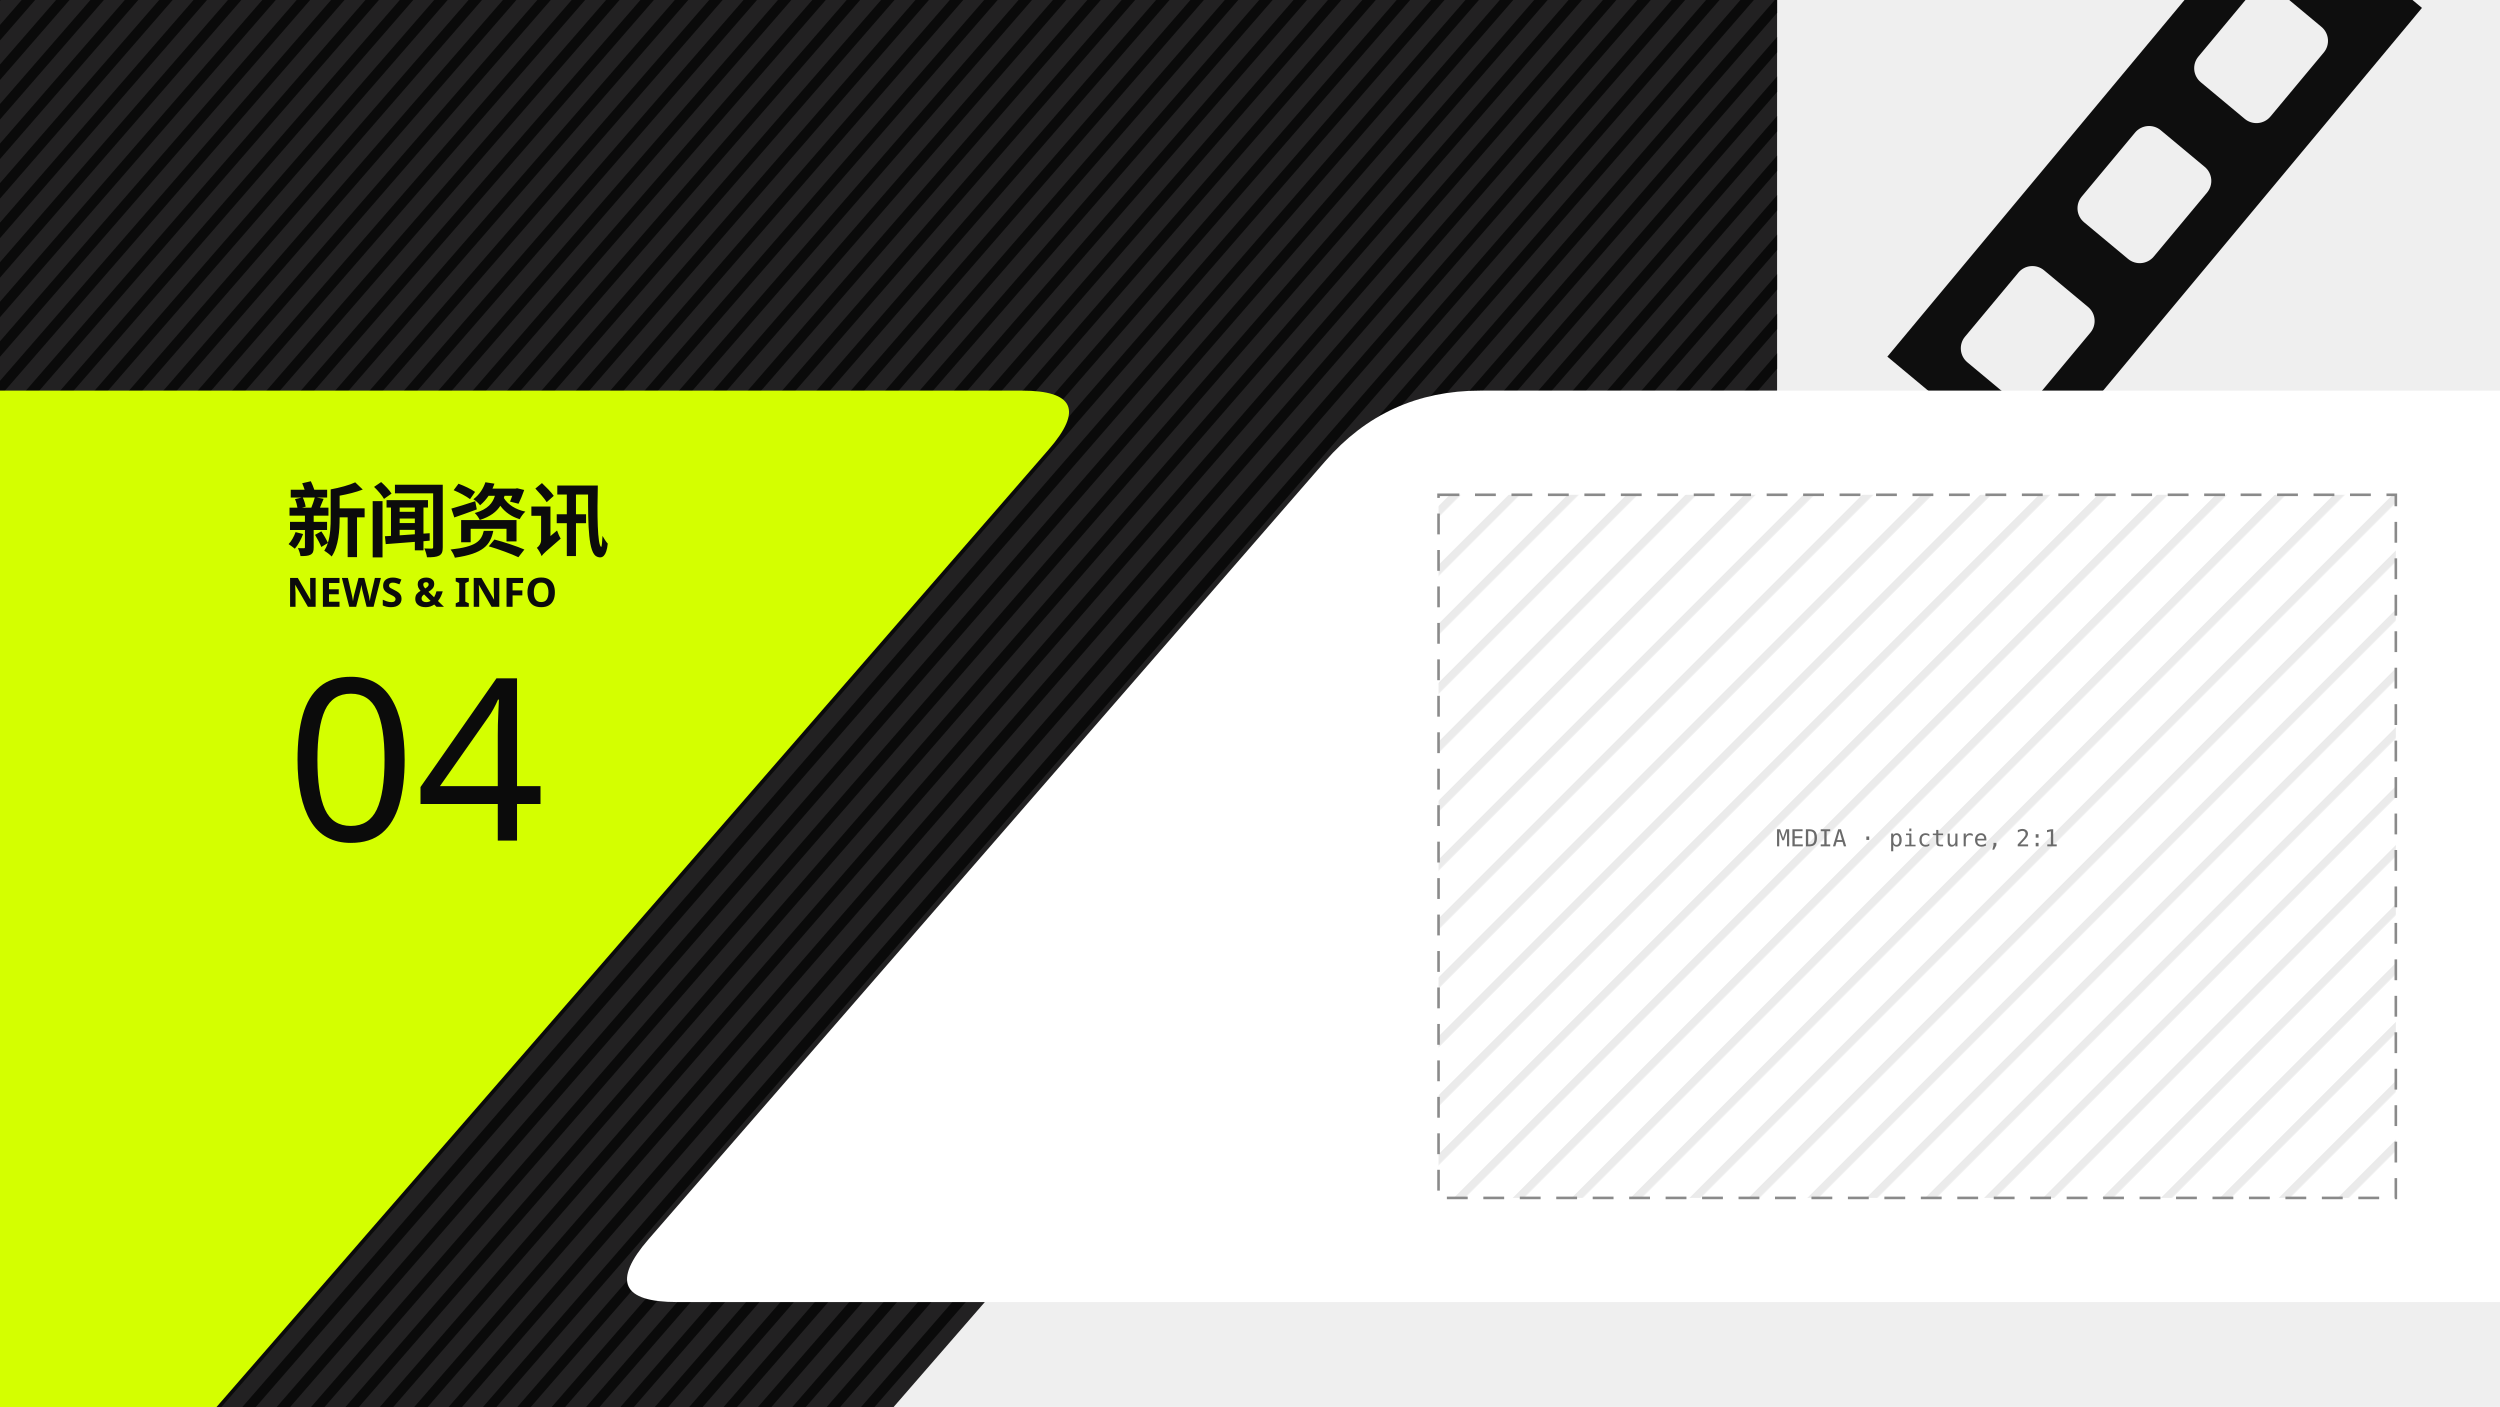
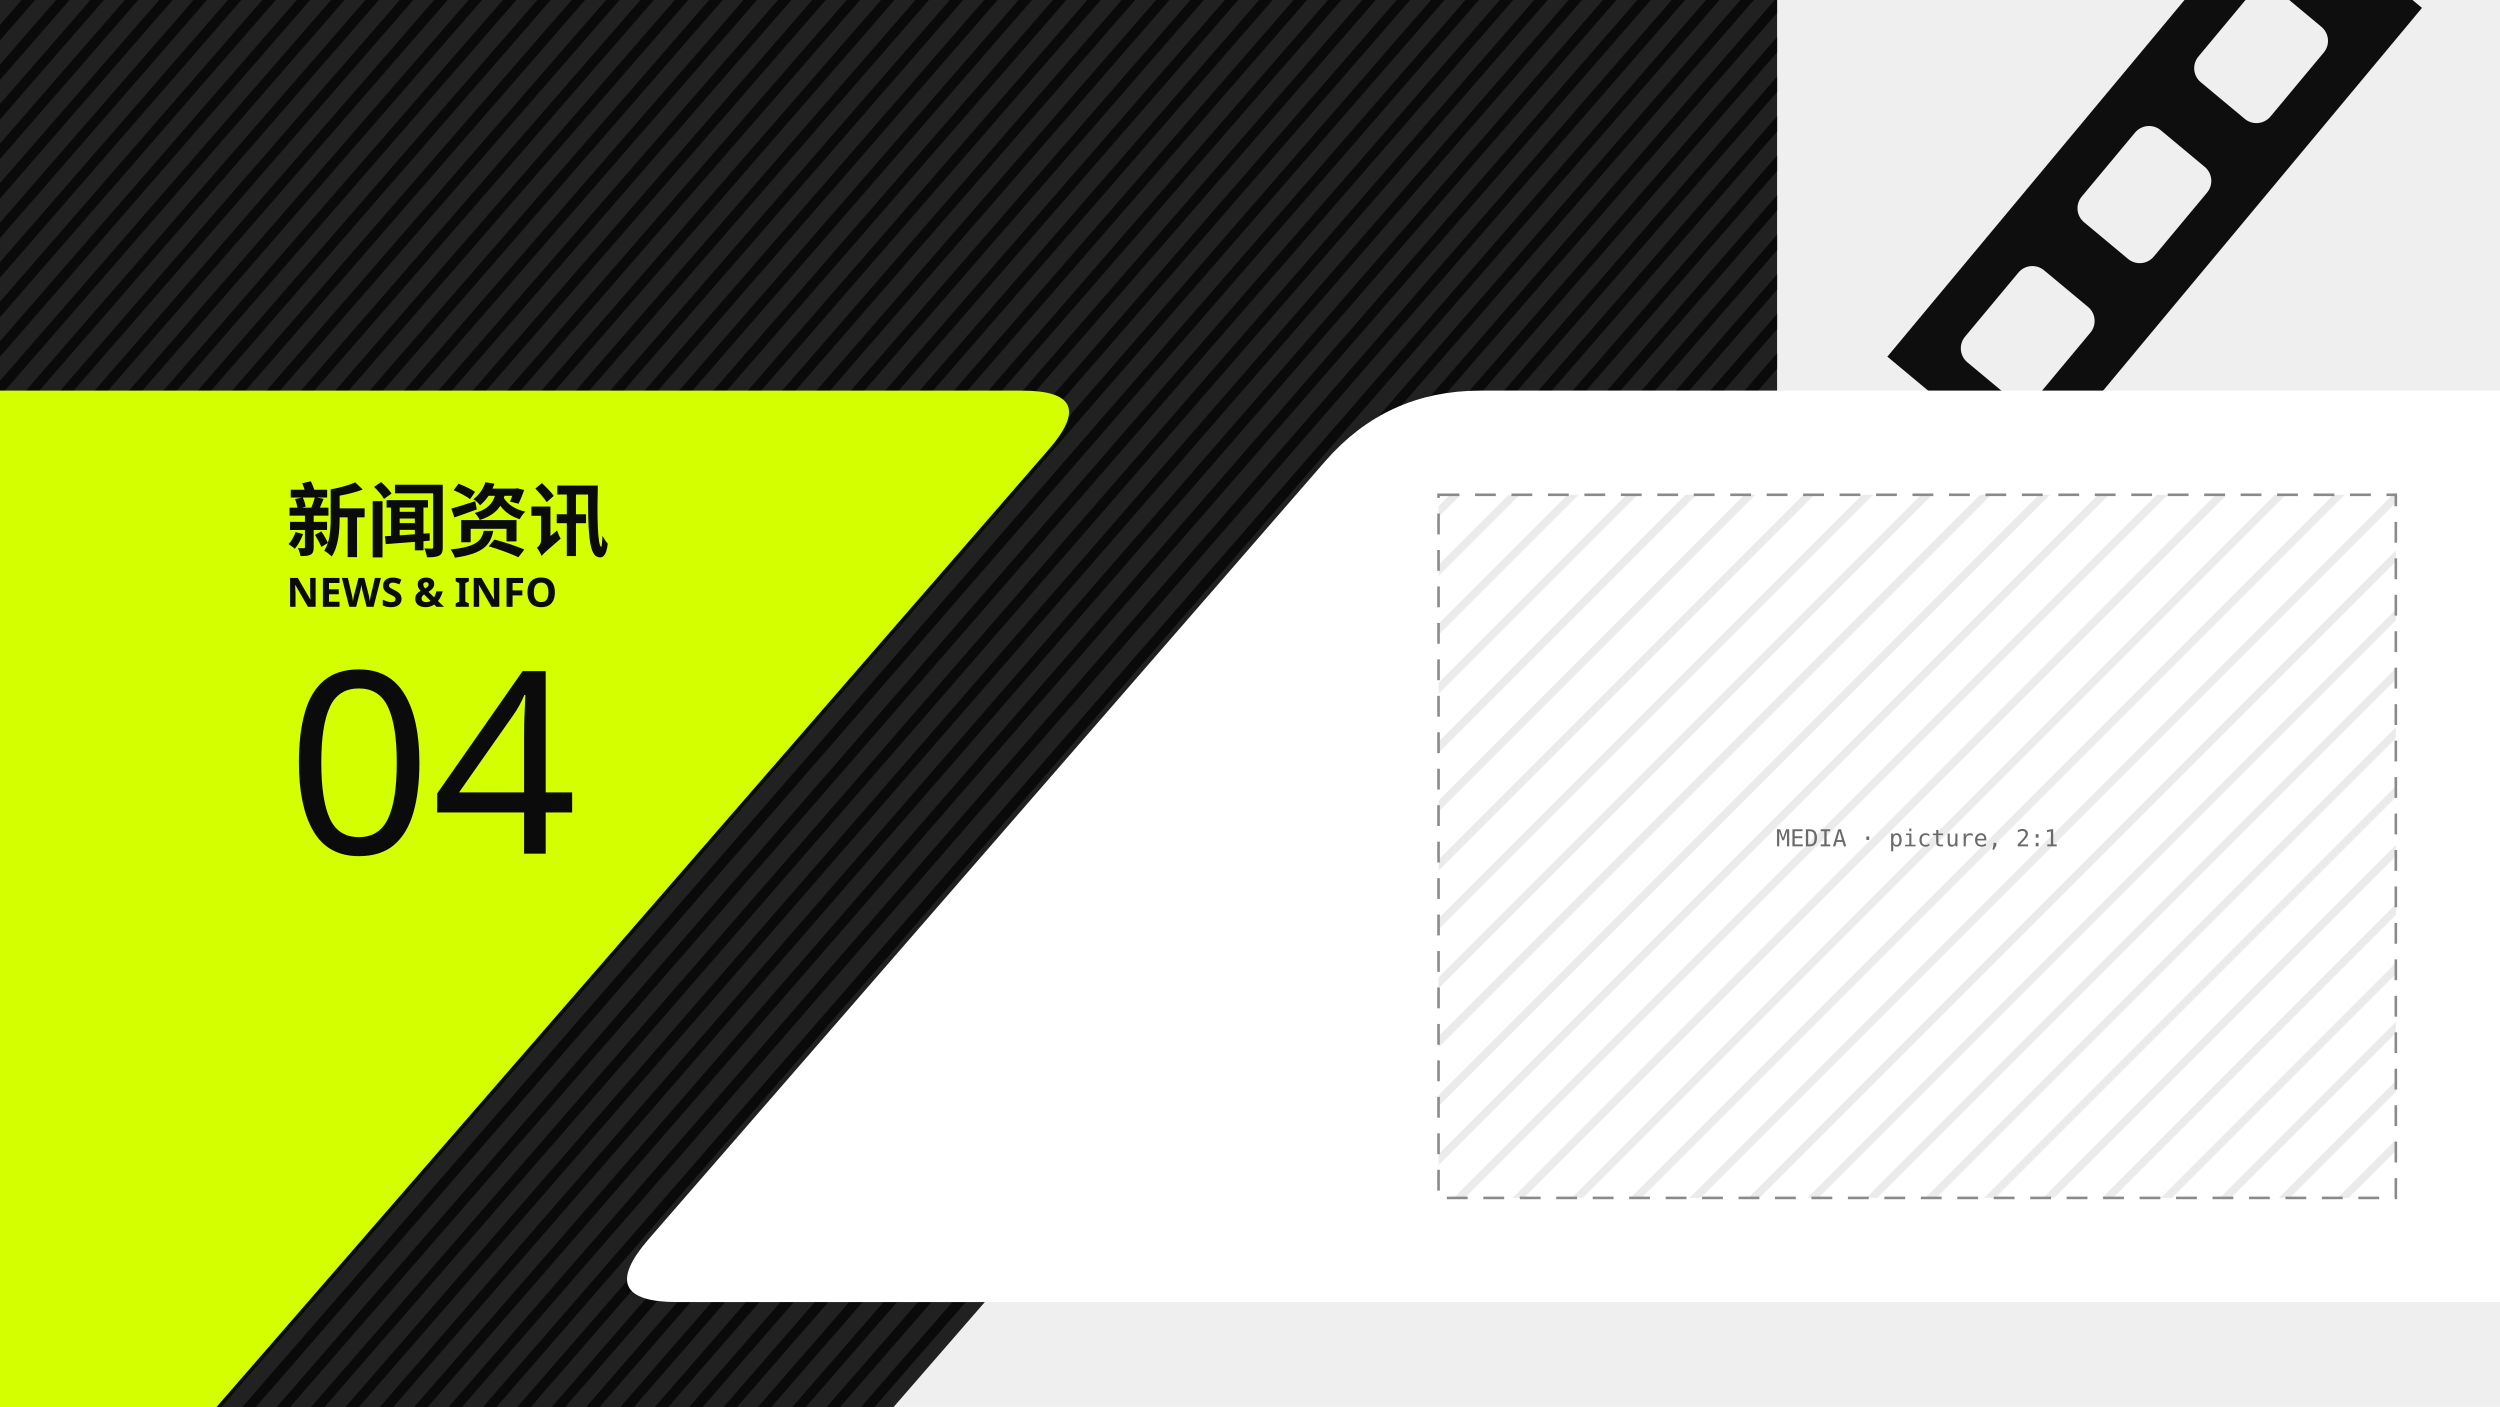
<svg xmlns="http://www.w3.org/2000/svg" width="960" height="540" viewBox="0 0 960 540" data-template="card.tape-section-title">
  <defs>
    <clipPath id="tape-clip-1">
      <path d="M-20.0 -10.0 Q-20.0 -10.0 -20.0 -10.0 L682.4 -10.0 Q682.4 -10.0 682.4 -10.0 L682.4 150.0 Q682.4 150.0 682.4 150.0 L334.7 550.0 Q334.7 550.0 334.7 550.0 L-20.0 550.0 Q-20.0 550.0 -20.0 550.0 Z" />
    </clipPath>
    <pattern id="hatch-ffffff" width="16" height="16" patternUnits="userSpaceOnUse" patternTransform="rotate(45)">
      <rect width="16" height="16" fill="#FFFFFF" />
      <line x1="0" y1="0" x2="0" y2="16" stroke="#EBEBEB" stroke-width="6" />
    </pattern>
    <linearGradient id="scrimB" x1="0" y1="0" x2="0" y2="1">
      <stop offset="0" stop-color="#000" stop-opacity="0" />
      <stop offset="1" stop-color="#000" stop-opacity="0.72" />
    </linearGradient>
    <linearGradient id="fadeW" x1="0" y1="0" x2="0" y2="1">
      <stop offset="0" stop-color="#fff" stop-opacity="0" />
      <stop offset="1" stop-color="#fff" stop-opacity="1" />
    </linearGradient>
  </defs>
  <rect x="0.0" y="0.0" width="960.0" height="540.0" fill="#EFEFEF" data-role="grey" />
  <path d="M-20.0 -10.0 Q-20.0 -10.0 -20.0 -10.0 L682.4 -10.0 Q682.4 -10.0 682.4 -10.0 L682.4 150.0 Q682.4 150.0 682.4 150.0 L334.7 550.0 Q334.7 550.0 334.7 550.0 L-20.0 550.0 Q-20.0 550.0 -20.0 550.0 Z" fill="#222122" data-role="stripe" />
  <g data-deco="1" clip-path="url(#tape-clip-1)">
    <path d="M-506.8 550.0 L-20.0 -10.0 M-493.6 550.0 L-6.8 -10.0 M-480.4 550.0 L6.4 -10.0 M-467.2 550.0 L19.6 -10.0 M-454.0 550.0 L32.8 -10.0 M-440.8 550.0 L46.0 -10.0 M-427.6 550.0 L59.2 -10.0 M-414.4 550.0 L72.4 -10.0 M-401.2 550.0 L85.6 -10.0 M-388.0 550.0 L98.8 -10.0 M-374.8 550.0 L112.0 -10.0 M-361.6 550.0 L125.2 -10.0 M-348.4 550.0 L138.4 -10.0 M-335.2 550.0 L151.6 -10.0 M-322.0 550.0 L164.8 -10.0 M-308.8 550.0 L178.0 -10.0 M-295.6 550.0 L191.2 -10.0 M-282.4 550.0 L204.4 -10.0 M-269.2 550.0 L217.6 -10.0 M-256.0 550.0 L230.8 -10.0 M-242.8 550.0 L244.0 -10.0 M-229.6 550.0 L257.2 -10.0 M-216.4 550.0 L270.4 -10.0 M-203.2 550.0 L283.6 -10.0 M-190.0 550.0 L296.8 -10.0 M-176.8 550.0 L310.0 -10.0 M-163.6 550.0 L323.2 -10.0 M-150.4 550.0 L336.4 -10.0 M-137.2 550.0 L349.6 -10.0 M-124.0 550.0 L362.8 -10.0 M-110.8 550.0 L376.0 -10.0 M-97.6 550.0 L389.2 -10.0 M-84.4 550.0 L402.4 -10.0 M-71.2 550.0 L415.6 -10.0 M-58.0 550.0 L428.8 -10.0 M-44.8 550.0 L442.0 -10.0 M-31.6 550.0 L455.2 -10.0 M-18.4 550.0 L468.4 -10.0 M-5.2 550.0 L481.6 -10.0 M8.0 550.0 L494.8 -10.0 M21.2 550.0 L508.0 -10.0 M34.4 550.0 L521.2 -10.0 M47.6 550.0 L534.4 -10.0 M60.8 550.0 L547.6 -10.0 M74.0 550.0 L560.8 -10.0 M87.2 550.0 L574.0 -10.0 M100.4 550.0 L587.2 -10.0 M113.6 550.0 L600.4 -10.0 M126.8 550.0 L613.6 -10.0 M140.0 550.0 L626.8 -10.0 M153.2 550.0 L640.0 -10.0 M166.4 550.0 L653.2 -10.0 M179.6 550.0 L666.4 -10.0 M192.8 550.0 L679.6 -10.0 M206.0 550.0 L692.8 -10.0 M219.2 550.0 L706.0 -10.0 M232.4 550.0 L719.2 -10.0 M245.6 550.0 L732.4 -10.0 M258.8 550.0 L745.6 -10.0 M272.0 550.0 L758.8 -10.0 M285.2 550.0 L772.0 -10.0 M298.4 550.0 L785.2 -10.0 M311.6 550.0 L798.4 -10.0 M324.8 550.0 L811.6 -10.0 M338.0 550.0 L824.8 -10.0 M351.2 550.0 L838.0 -10.0 M364.4 550.0 L851.2 -10.0 M377.6 550.0 L864.4 -10.0 M390.8 550.0 L877.6 -10.0 M404.0 550.0 L890.8 -10.0 M417.2 550.0 L904.0 -10.0 M430.4 550.0 L917.2 -10.0 M443.6 550.0 L930.4 -10.0 M456.8 550.0 L943.6 -10.0 M470.0 550.0 L956.8 -10.0 M483.2 550.0 L970.0 -10.0 M496.4 550.0 L983.2 -10.0 M509.6 550.0 L996.4 -10.0 M522.8 550.0 L1009.6 -10.0 M536.0 550.0 L1022.8 -10.0 M549.2 550.0 L1036.0 -10.0 M562.4 550.0 L1049.2 -10.0 M575.6 550.0 L1062.4 -10.0 M588.8 550.0 L1075.6 -10.0 M602.0 550.0 L1088.8 -10.0 M615.2 550.0 L1102.0 -10.0 M628.4 550.0 L1115.2 -10.0 M641.6 550.0 L1128.4 -10.0 M654.8 550.0 L1141.6 -10.0 M668.0 550.0 L1154.8 -10.0 M681.2 550.0 L1168.0 -10.0 M694.4 550.0 L1181.2 -10.0 " fill="none" stroke="#0A0A0A" stroke-width="3.9" />
  </g>
  <g data-deco="1" transform="translate(752.4 160.0) rotate(-50.2)">
    <rect x="0" y="-36.0" width="234.3" height="72.0" fill="#0E0E0E" />
    <rect x="18.0" y="-18.0" width="46.0" height="36.0" rx="7.0" fill="#EFEFEF" />
    <rect x="88.0" y="-18.0" width="46.0" height="36.0" rx="7.0" fill="#EFEFEF" />
    <rect x="158.0" y="-18.0" width="46.0" height="36.0" rx="7.0" fill="#EFEFEF" />
  </g>
  <path d="M-20.0 150.0 Q-20.0 150.0 -20.0 150.0 L392.4 150.0 Q422.4 150.0 402.7 172.6 L74.7 550.0 Q74.7 550.0 74.7 550.0 L-20.0 550.0 Q-20.0 550.0 -20.0 550.0 Z" fill="#D4FF00" data-role="acid" />
  <path d="M508.8 177.2 Q532.4 150.0 568.4 150.0 L980.0 150.0 Q980.0 150.0 980.0 150.0 L980.0 500.0 Q980.0 500.0 980.0 500.0 L260.1 500.0 Q228.1 500.0 249.1 475.8 Z" fill="#FFFFFF" data-role="white" />
  <g data-slot="media" data-kind="image" data-box="552.4,190.0,367.6,270.0" data-ground="#FFFFFF">
    <rect x="552.4" y="190.0" width="367.6" height="270.0" fill="url(#hatch-ffffff)" stroke="#8A8A8A" stroke-dasharray="8 6" />
    <text x="736.2" y="325.0" text-anchor="middle" font-family="monospace" font-size="9" fill="#6A6A6A">MEDIA · picture, 2:1</text>
  </g>
  <text data-slot="title_cjk" data-kind="text" data-max-chars="5" data-title="1" data-box="107.5,181.5,131.4,35.3" x="110.0" y="211.3" font-family="'Noto Sans SC','Noto Sans CJK SC',sans-serif" font-weight="900" font-size="31.0" fill="#0B0B0B" data-role="ink" text-anchor="start" data-font-role="head">新闻资讯</text>
  <text data-slot="title_latin" data-kind="text" data-max-chars="14" data-box="107.5,218.1,126.2,18.6" x="110.0" y="233.0" font-family="'Oswald','Noto Sans SC',sans-serif" font-weight="700" font-size="15.5" fill="#0B0B0B" data-role="ink" text-anchor="start" data-font-role="label">NEWS &amp; INFO</text>
-   <text data-slot="number" data-kind="text" data-max-chars="2" data-box="106.3,240.3,125.5,97.2" x="110.0" y="322.8" font-family="'Anton','Oswald','Noto Sans SC',sans-serif" font-weight="400" font-size="86.8" fill="#0B0B0B" data-role="ink" text-anchor="start" data-font-role="num">04</text>
+   <text data-slot="number" data-kind="text" data-max-chars="2" data-box="106.3,239.4,140.1,109.3" x="110.0" y="327.8" font-family="'Oswald','Noto Sans SC',sans-serif" font-weight="400" font-size="97.6" fill="#0B0B0B" data-role="ink" text-anchor="start" data-font-role="num" data-font-switch="Anton&gt;Oswald">04</text>
  <g id="guides" display="none">
    <rect x="0.0" y="150.0" width="960.0" height="390.0" fill="none" stroke="#00C080" stroke-width="2" stroke-dasharray="10 6" />
    <text x="6.0" y="168.0" font-family="monospace" font-size="14" fill="#00C080">slab (keep listed slots inside)</text>
  </g>
</svg>
